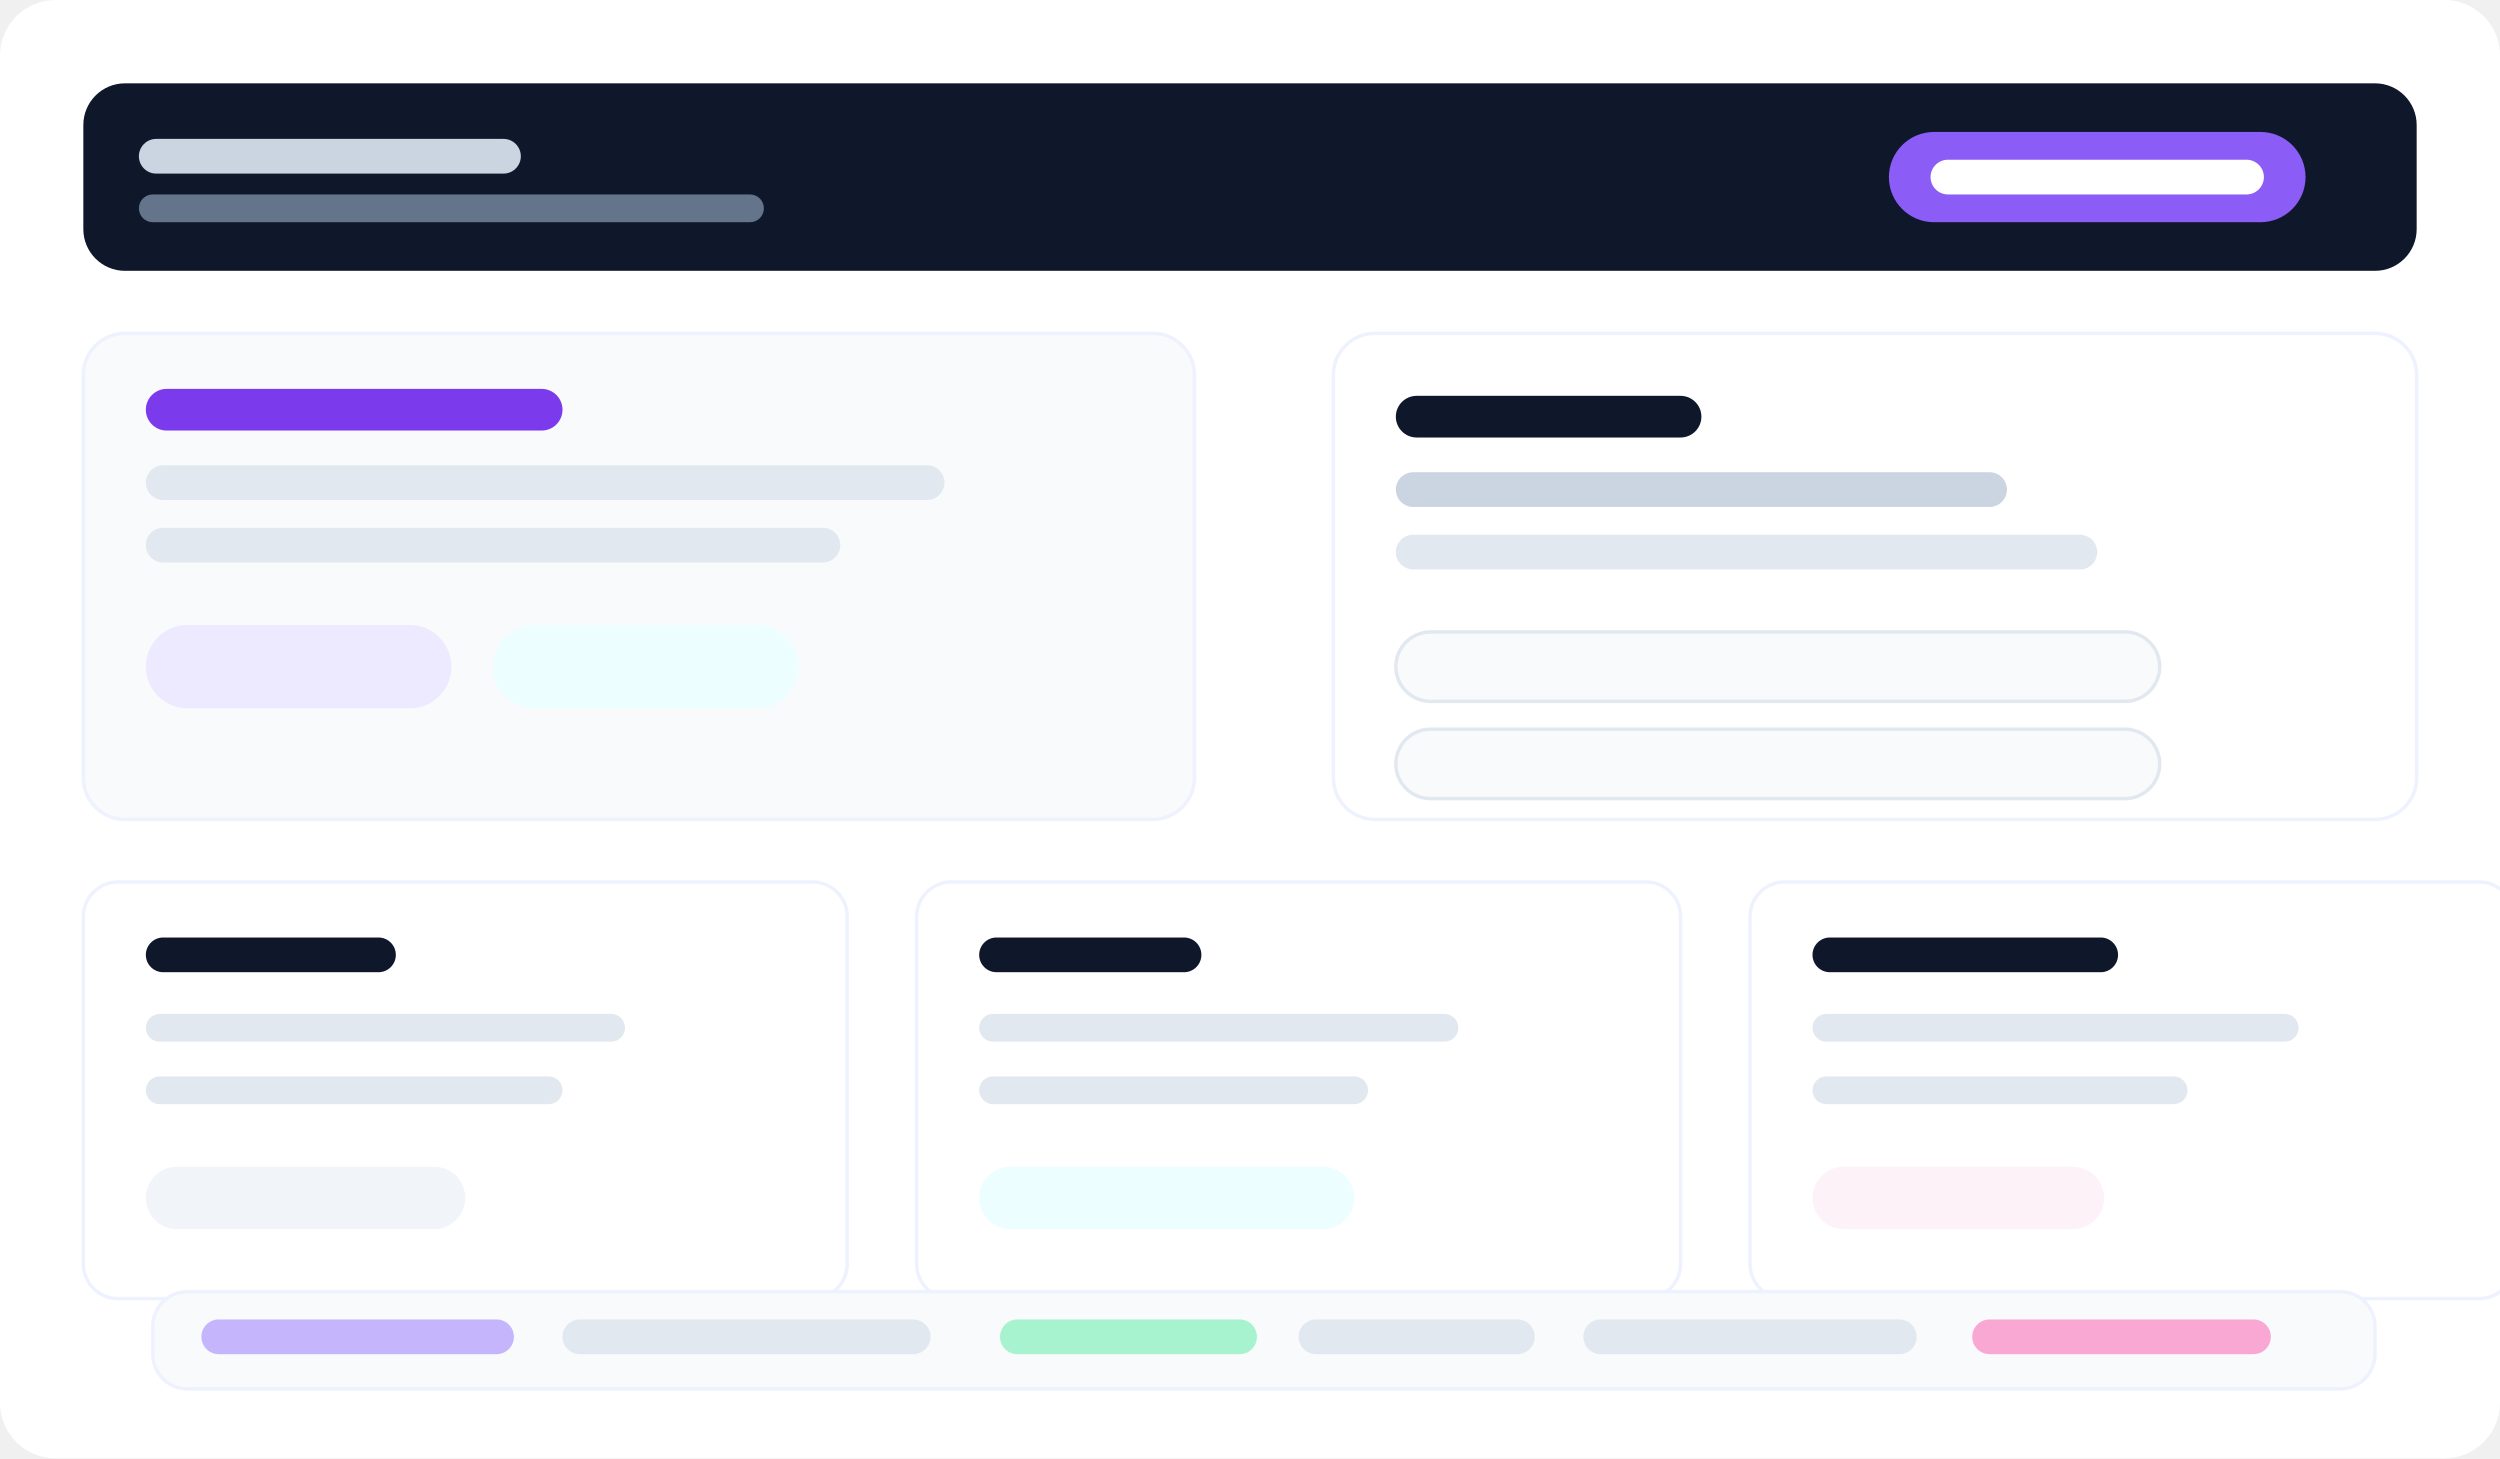
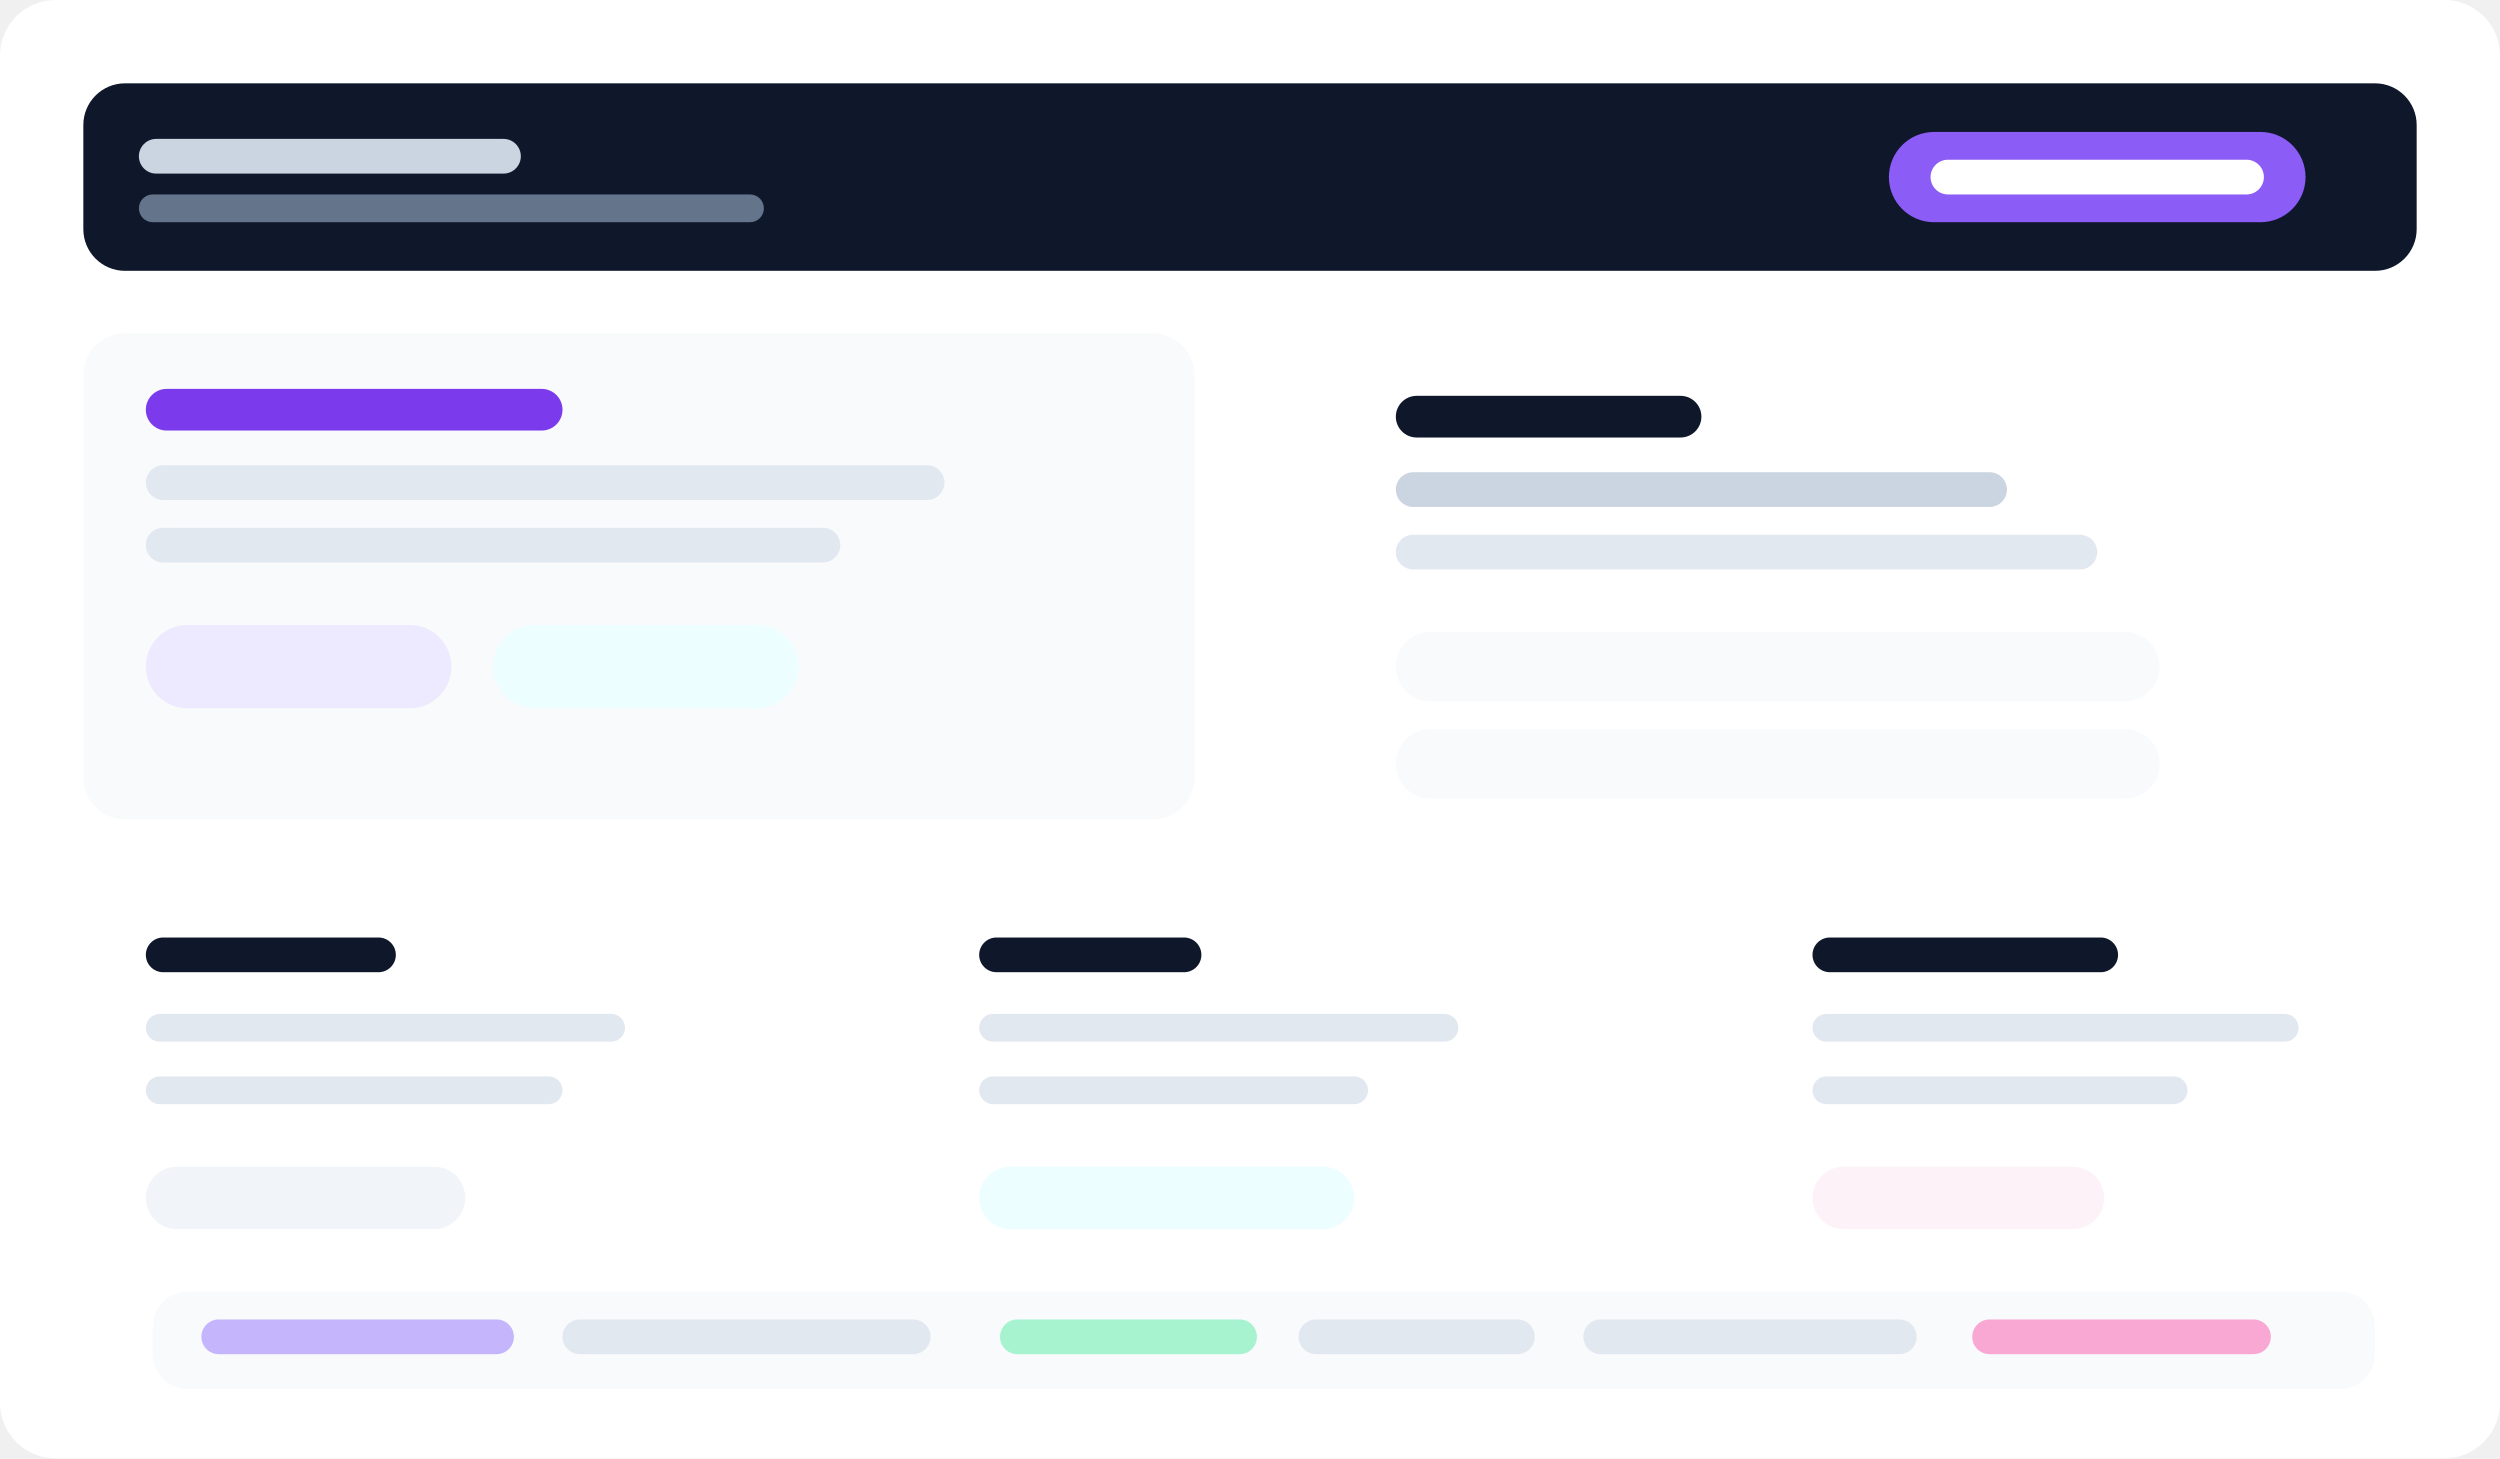
<svg xmlns="http://www.w3.org/2000/svg" viewBox="0 0 720 420" width="720" height="420">
  <rect width="720" height="420" rx="16" fill="#fff" />
  <g transform="translate(24,24)">
    <rect width="672" height="54" rx="12" fill="#0f172a" />
    <rect x="16" y="16" width="110" height="10" rx="5" fill="#cbd5e1" />
    <rect x="16" y="32" width="180" height="8" rx="4" fill="#64748b" />
    <rect x="520" y="14" width="120" height="26" rx="13" fill="#8b5cf6" />
    <rect x="532" y="22" width="96" height="10" rx="5" fill="#fff" />
-     <rect y="72" width="320" height="140" rx="12" fill="#f9fafb" stroke="#eef2ff" />
-     <rect x="360" y="72" width="312" height="140" rx="12" fill="#fff" stroke="#eef2ff" />
+     <rect y="72" width="320" height="140" rx="12" fill="#f9fafb" />
+     <rect x="360" y="72" width="312" height="140" rx="12" fill="#fff" />
    <g transform="translate(18,88)">
      <rect width="120" height="12" rx="6" fill="#7c3aed" />
      <rect y="22" width="230" height="10" rx="5" fill="#e2e8f0" />
      <rect y="40" width="200" height="10" rx="5" fill="#e2e8f0" />
      <rect y="68" width="88" height="24" rx="12" fill="#ede9fe" />
      <rect x="100" y="68" width="88" height="24" rx="12" fill="#ecfeff" />
    </g>
    <g transform="translate(378,90)">
      <rect width="88" height="12" rx="6" fill="#0f172a" />
      <rect y="22" width="176" height="10" rx="5" fill="#cbd5e1" />
      <rect y="40" width="202" height="10" rx="5" fill="#e2e8f0" />
-       <rect y="68" width="220" height="20" rx="10" fill="#f8fafc" stroke="#e2e8f0" />
-       <rect y="96" width="220" height="20" rx="10" fill="#f8fafc" stroke="#e2e8f0" />
+       <rect y="68" width="220" height="20" rx="10" fill="#f8fafc" />
+       <rect y="96" width="220" height="20" rx="10" fill="#f8fafc" />
    </g>
    <g transform="translate(0,230)">
-       <rect width="220" height="120" rx="10" fill="#fff" stroke="#eef2ff" />
-       <rect x="240" width="220" height="120" rx="10" fill="#fff" stroke="#eef2ff" />
-       <rect x="480" width="220" height="120" rx="10" fill="#fff" stroke="#eef2ff" />
+       <rect width="220" height="120" rx="10" fill="#fff" />
+       <rect x="240" width="220" height="120" rx="10" fill="#fff" />
+       <rect x="480" width="220" height="120" rx="10" fill="#fff" />
    </g>
    <g transform="translate(18,246)">
      <rect width="72" height="10" rx="5" fill="#0f172a" />
      <rect y="22" width="138" height="8" rx="4" fill="#e2e8f0" />
      <rect y="40" width="120" height="8" rx="4" fill="#e2e8f0" />
      <rect y="66" width="92" height="18" rx="9" fill="#f1f5f9" />
    </g>
    <g transform="translate(20,348)">
-       <rect width="640" height="28" rx="10" fill="#f8fafc" stroke="#eef2ff" />
+       <rect width="640" height="28" rx="10" fill="#f8fafc" />
      <rect x="14" y="8" width="90" height="10" rx="5" fill="#c4b5fd" />
      <rect x="118" y="8" width="106" height="10" rx="5" fill="#e2e8f0" />
      <rect x="244" y="8" width="74" height="10" rx="5" fill="#a7f3d0" />
      <rect x="330" y="8" width="68" height="10" rx="5" fill="#e2e8f0" />
      <rect x="412" y="8" width="96" height="10" rx="5" fill="#e2e8f0" />
      <rect x="524" y="8" width="86" height="10" rx="5" fill="#f9a8d4" />
    </g>
    <g transform="translate(258,246)">
      <rect width="64" height="10" rx="5" fill="#0f172a" />
      <rect y="22" width="138" height="8" rx="4" fill="#e2e8f0" />
      <rect y="40" width="112" height="8" rx="4" fill="#e2e8f0" />
      <rect y="66" width="108" height="18" rx="9" fill="#ecfeff" />
    </g>
    <g transform="translate(498,246)">
      <rect width="88" height="10" rx="5" fill="#0f172a" />
      <rect y="22" width="140" height="8" rx="4" fill="#e2e8f0" />
      <rect y="40" width="108" height="8" rx="4" fill="#e2e8f0" />
      <rect y="66" width="84" height="18" rx="9" fill="#fdf2f8" />
    </g>
  </g>
</svg>
